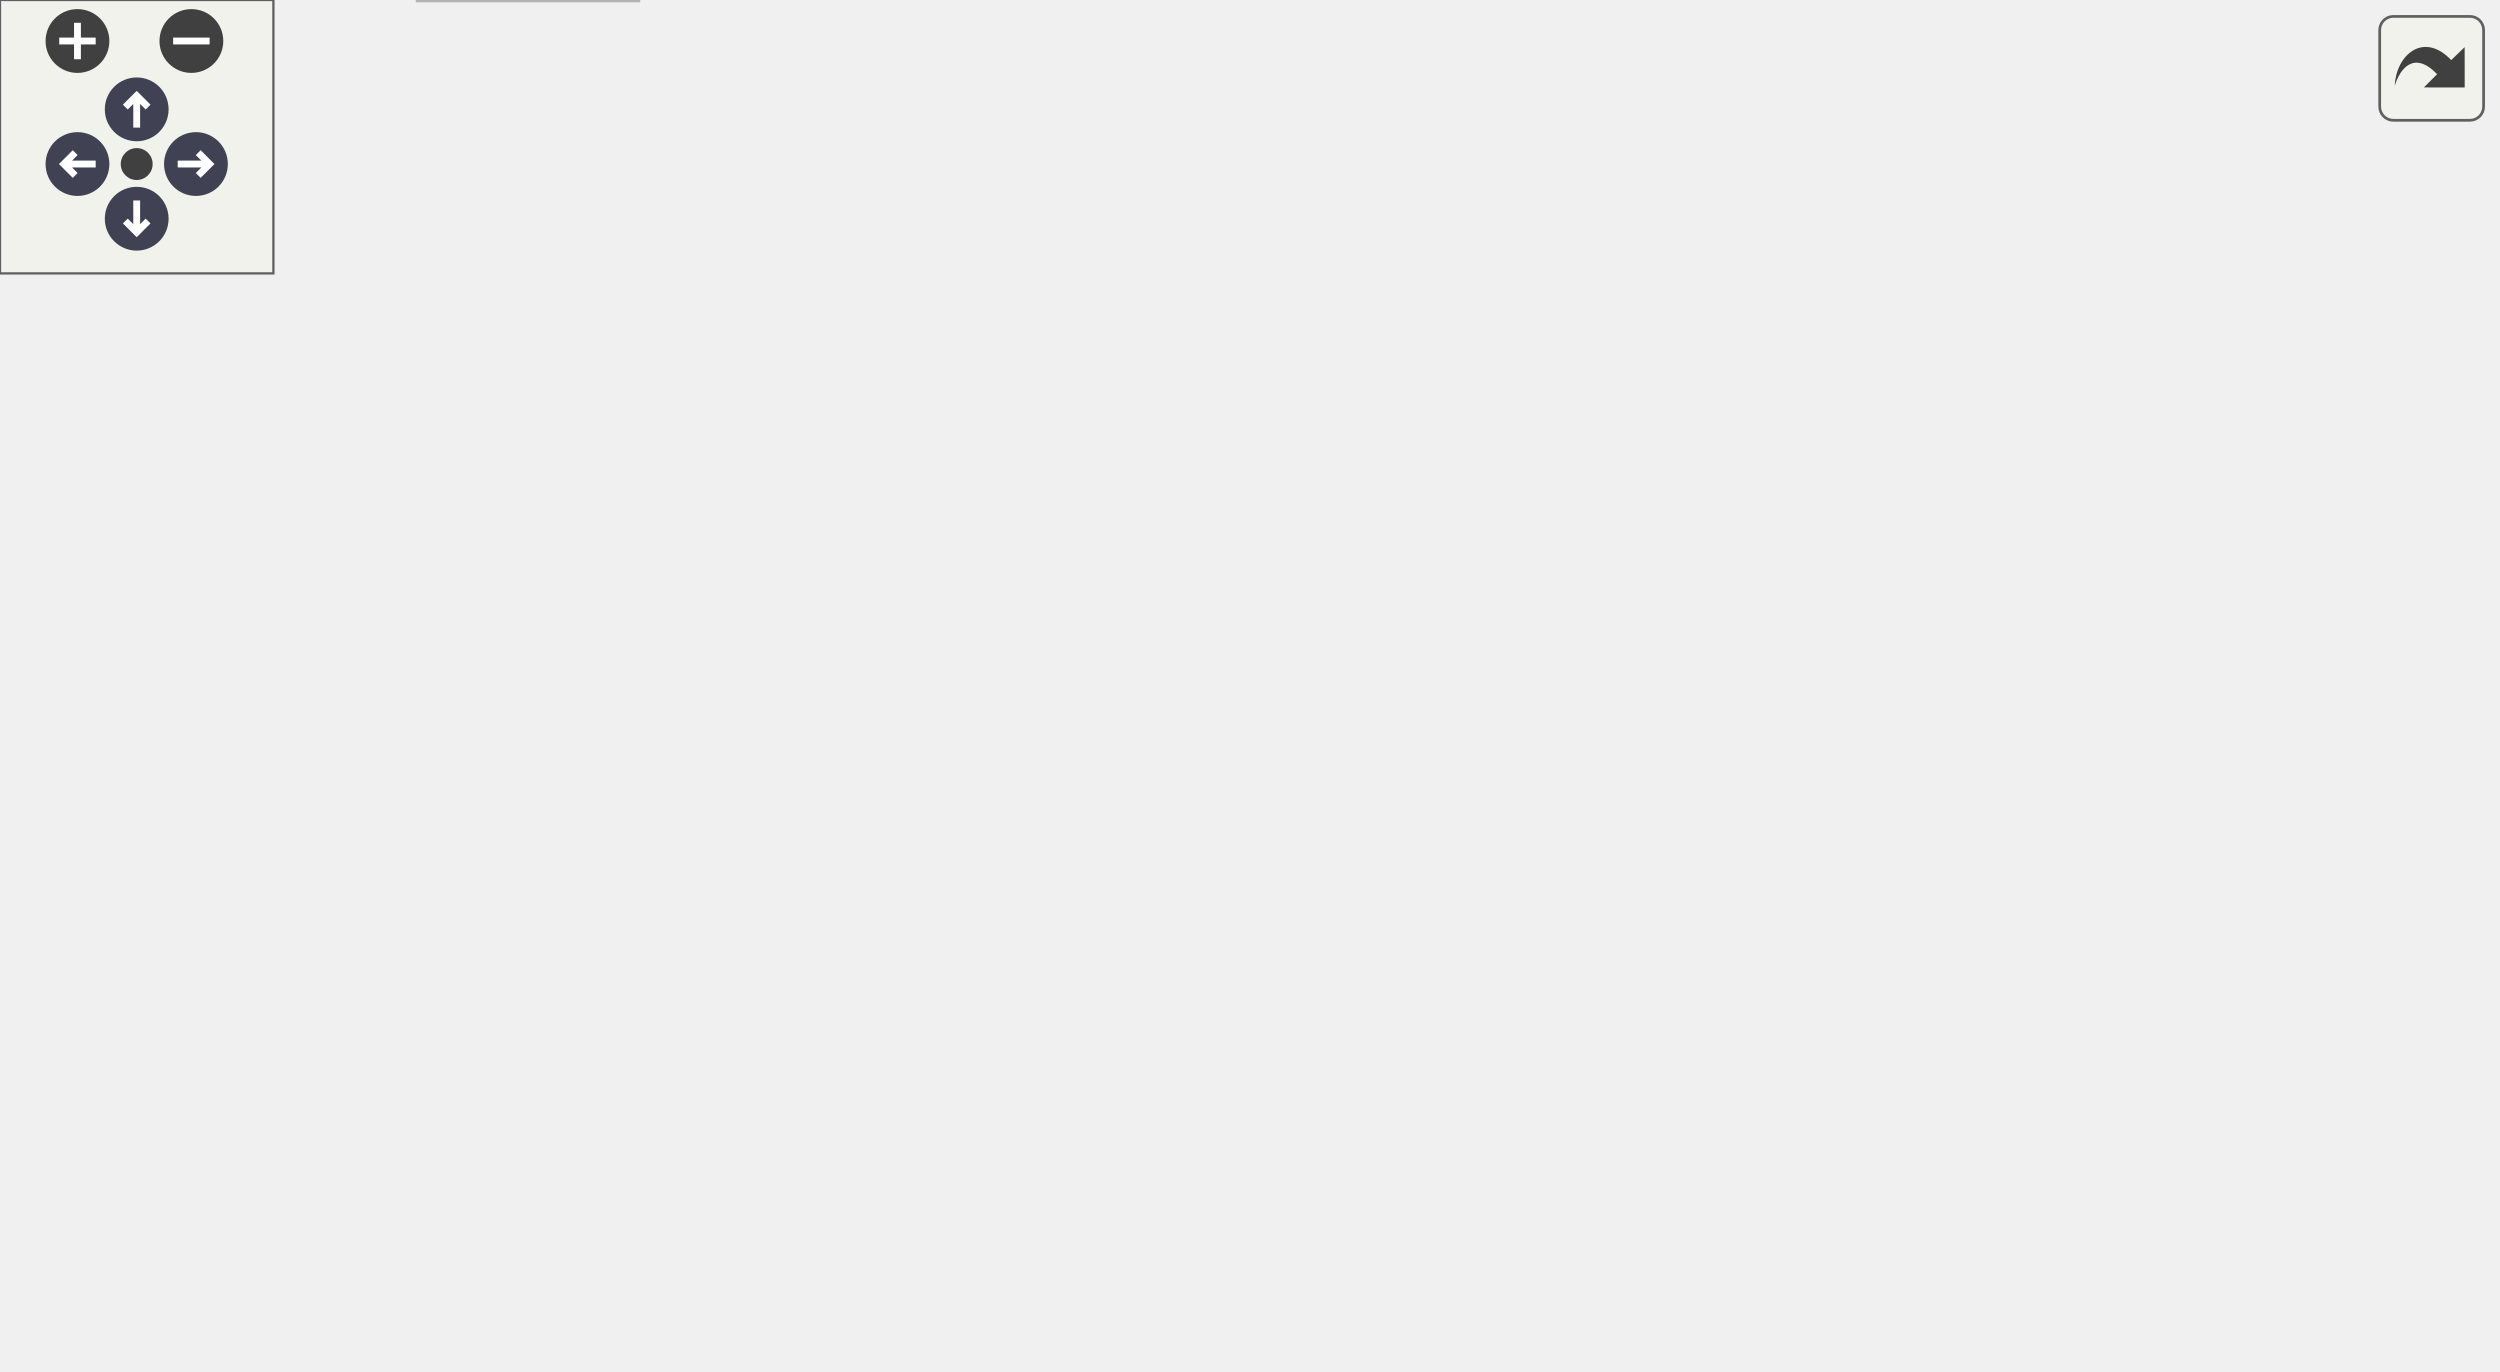
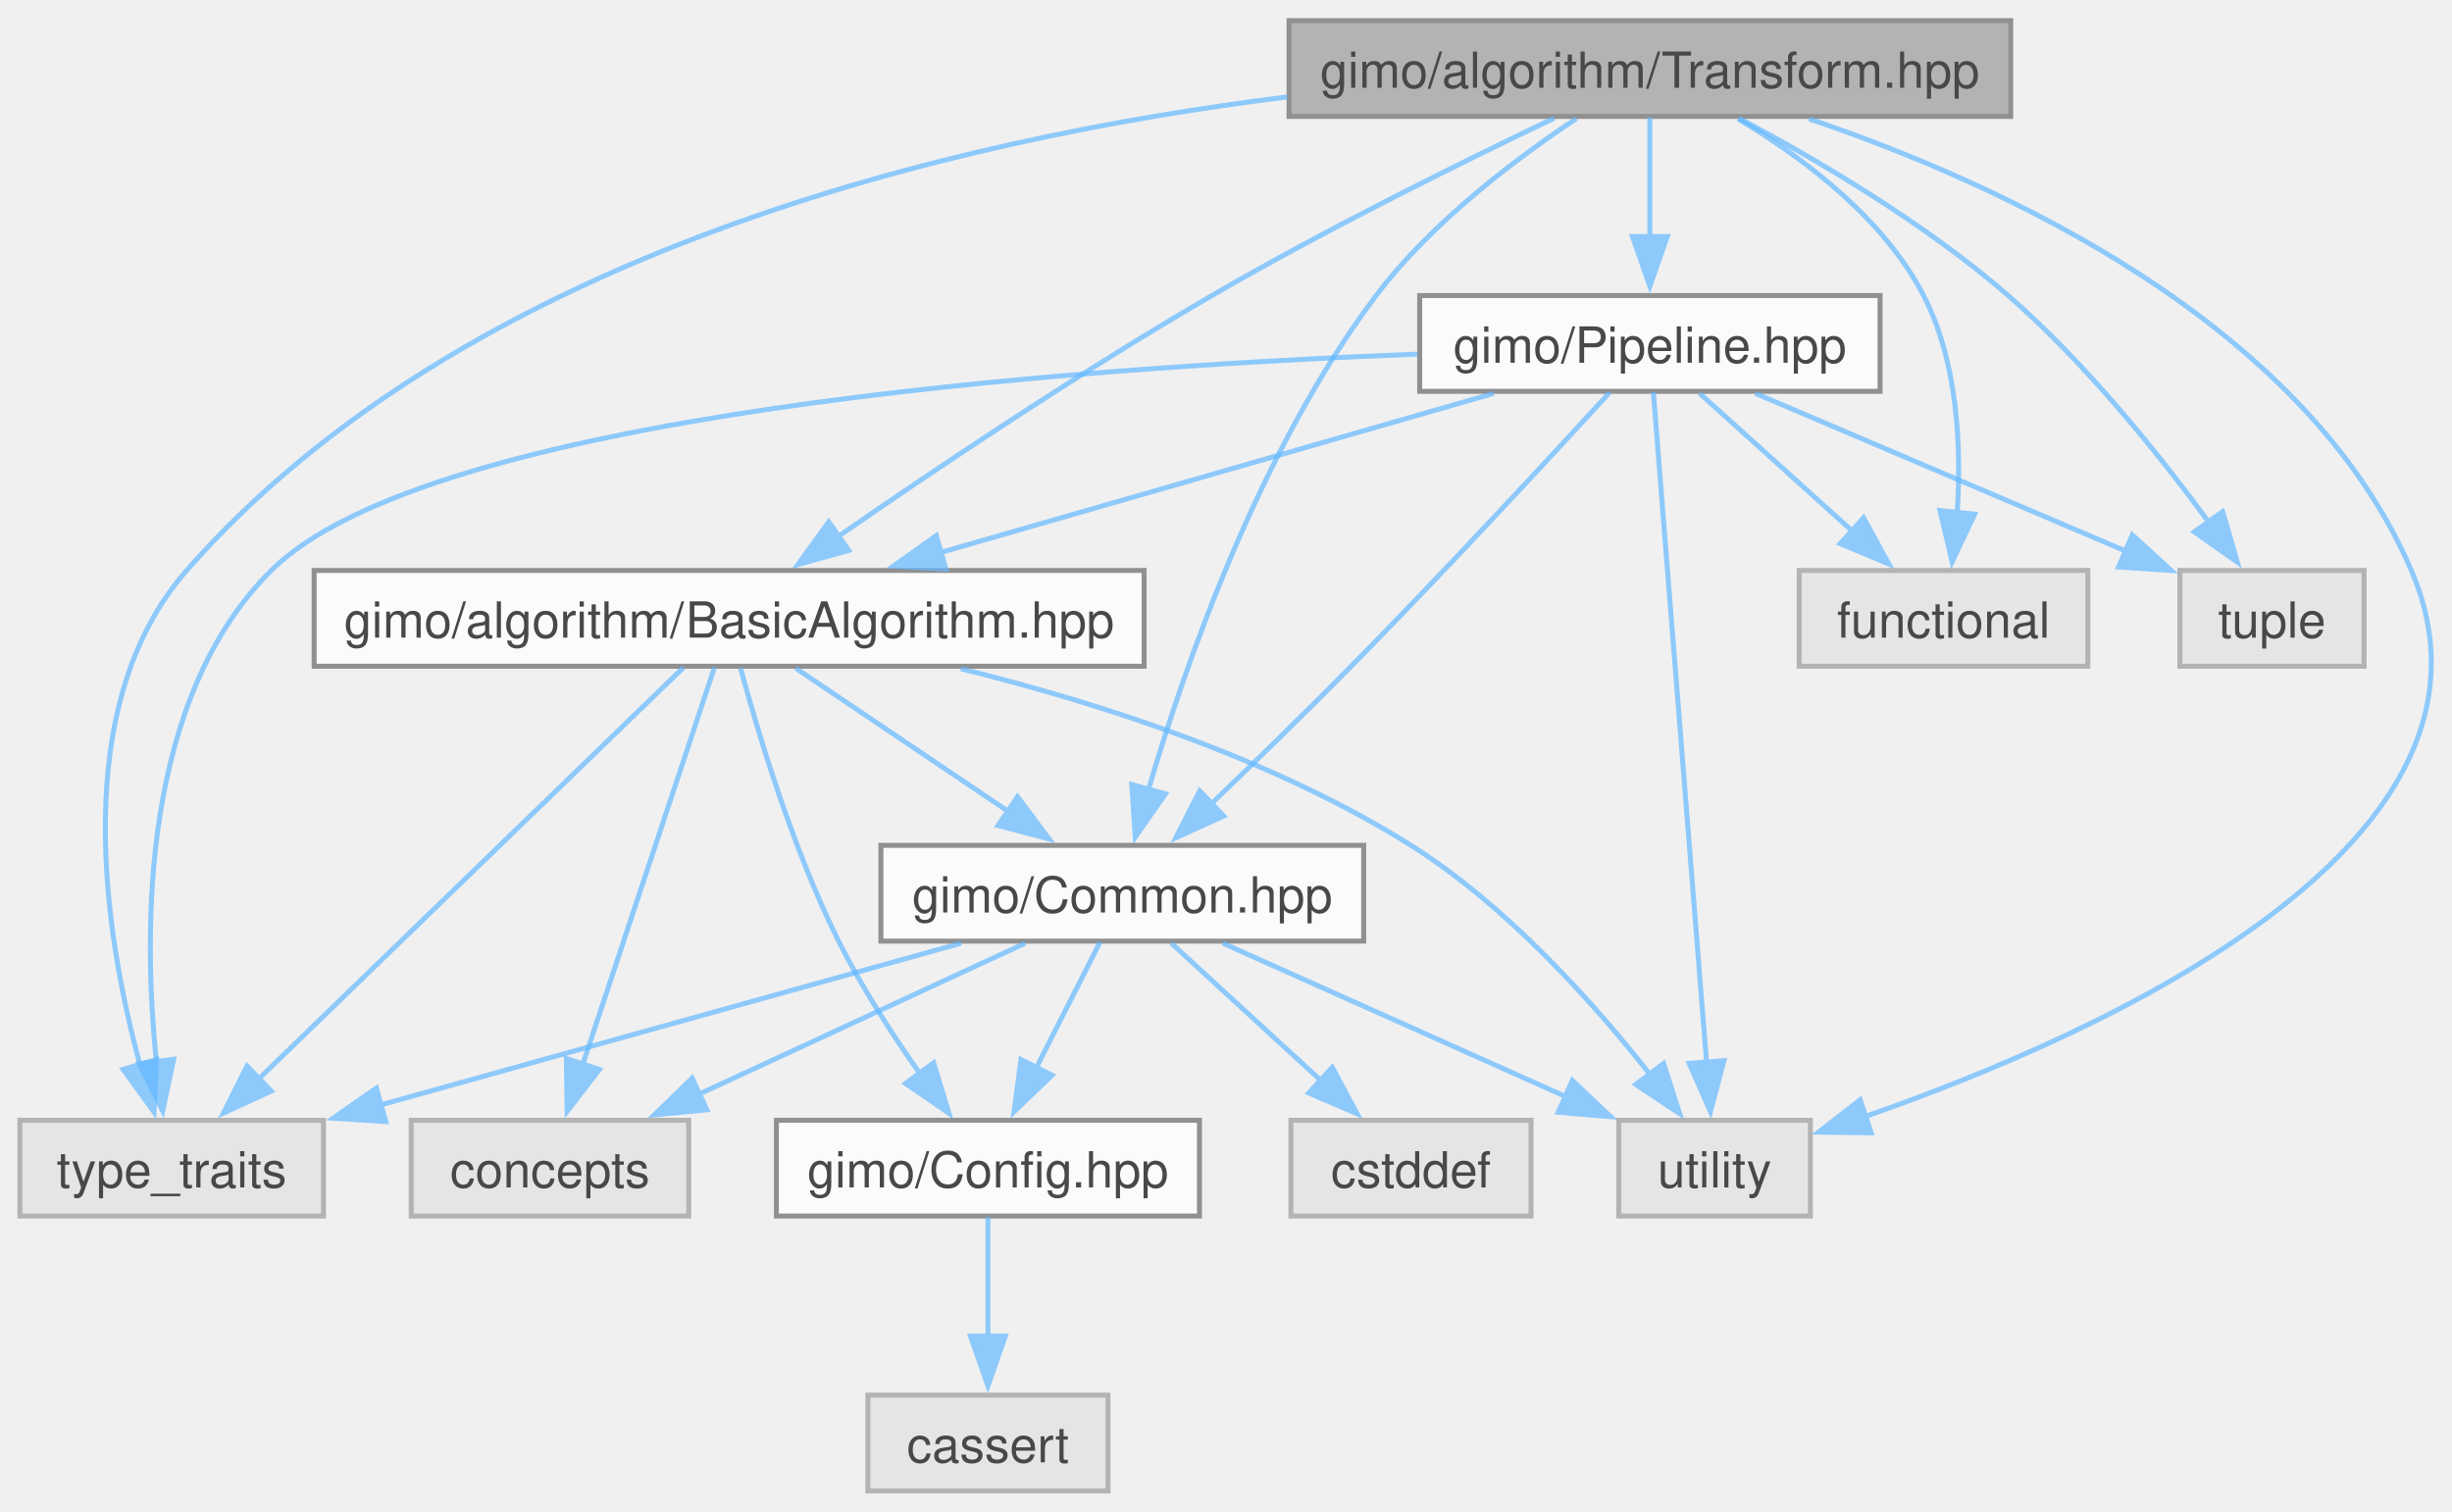
- <svg xmlns="http://www.w3.org/2000/svg" xmlns:xlink="http://www.w3.org/1999/xlink" id="main" version="1.1" xml:space="preserve">
-   <style type="text/css">
+ <svg xmlns="http://www.w3.org/2000/svg" xmlns:xlink="http://www.w3.org/1999/xlink" width="493pt" height="304pt" viewBox="0.00 0.00 492.67 303.50">
+   <svg id="main" version="1.1" xml:space="preserve">
+     <style type="text/css">
.node, .edge {opacity: 0.7;}
.node.selected, .edge.selected {opacity: 1;}
.edge:hover path { stroke: red; }
.edge:hover polygon { stroke: red; fill: red; }
</style>
-   <defs>
-     <circle id="rim" cx="0" cy="0" r="7" />
-     <circle id="rim2" cx="0" cy="0" r="3.5" />
-     <g id="zoomPlus">
-       <use xlink:href="#rim" fill="#404040">
-         <set attributeName="fill" to="#808080" begin="zoomplus.mouseover" end="zoomplus.mouseout" />
-       </use>
-       <path d="M-4,0h8M0,-4v8" fill="none" stroke="white" stroke-width="1.5" pointer-events="none" />
-     </g>
-     <g id="zoomMin">
-       <use xlink:href="#rim" fill="#404040">
-         <set attributeName="fill" to="#808080" begin="zoomminus.mouseover" end="zoomminus.mouseout" />
-       </use>
-       <path d="M-4,0h8" fill="none" stroke="white" stroke-width="1.5" pointer-events="none" />
-     </g>
-     <g id="arrowUp" transform="translate(30 24)">
-       <use xlink:href="#rim" />
-       <path pointer-events="none" fill="none" stroke="white" stroke-width="1.5" d="M0,-3.0v7 M-2.5,-0.5L0,-3.0L2.5,-0.5" />
-     </g>
-     <g id="arrowRight" transform="rotate(90) translate(36 -43)">
-       <use xlink:href="#rim" />
-       <path pointer-events="none" fill="none" stroke="white" stroke-width="1.5" d="M0,-3.0v7 M-2.5,-0.5L0,-3.0L2.5,-0.5" />
-     </g>
-     <g id="arrowDown" transform="rotate(180) translate(-30 -48)">
-       <use xlink:href="#rim" />
-       <path pointer-events="none" fill="none" stroke="white" stroke-width="1.5" d="M0,-3.0v7 M-2.5,-0.5L0,-3.0L2.5,-0.5" />
-     </g>
-     <g id="arrowLeft" transform="rotate(270) translate(-36 17)">
-       <use xlink:href="#rim" />
-       <path pointer-events="none" fill="none" stroke="white" stroke-width="1.5" d="M0,-3.0v7 M-2.5,-0.5L0,-3.0L2.5,-0.5" />
-     </g>
-     <g id="resetDef">
-       <use xlink:href="#rim2" fill="#404040">
-         <set attributeName="fill" to="#808080" begin="reset.mouseover" end="reset.mouseout" />
-       </use>
-     </g>
-   </defs>
-   <svg id="graph" class="graph">
-     <g id="viewport">
-       <g id="Node000001" class="node">
-         <g id="a_Node000001">
-           <a xlink:title=" ">
-             <polygon fill="#999999" stroke="#666666" points="443.38,-240.25 298.38,-240.25 298.38,-221 443.38,-221 443.38,-240.25" />
-             <text text-anchor="middle" x="370.88" y="-226.75" font-family="Helvetica,sans-Serif" font-size="10.00">gimo/algorithm/Transform.hpp</text>
-           </a>
+     <svg id="graph" class="graph">
+       <g id="graph0" class="graph" transform="scale(1 1) rotate(0) translate(4 299.5)">
+         <g id="Node000001" class="node">
+           <g id="a_Node000001">
+             <a xlink:title=" ">
+               <polygon fill="#999999" stroke="#666666" points="400,-295.5 255,-295.5 255,-276.25 400,-276.25 400,-295.5" />
+               <text text-anchor="middle" x="327.5" y="-282" font-family="Helvetica,sans-Serif" font-size="10.00">gimo/algorithm/Transform.hpp</text>
+             </a>
+           </g>
+         </g>
+         <g id="Node000002" class="node">
+           <g id="a_Node000002">
+             <a xlink:href="../../d3/d58/_common_8hpp.html" target="_top" xlink:title=" ">
+               <polygon fill="white" stroke="#666666" points="270,-129.75 173,-129.75 173,-110.5 270,-110.5 270,-129.75" />
+               <text text-anchor="middle" x="221.5" y="-116.25" font-family="Helvetica,sans-Serif" font-size="10.00">gimo/Common.hpp</text>
+             </a>
+           </g>
+         </g>
+         <g id="edge1_Node000001_Node000002" class="edge">
+           <g id="a_edge1_Node000001_Node000002">
+             <a xlink:title=" ">
+               <path fill="none" stroke="#63b8ff" d="M312.74,-275.83C300.59,-267.76 283.62,-254.97 272.5,-240.25 249.07,-209.23 234.03,-165.81 226.73,-140.86" />
+               <polygon fill="#63b8ff" stroke="#63b8ff" points="230.16,-140.1 224.1,-131.41 223.41,-141.98 230.16,-140.1" />
+             </a>
+           </g>
+         </g>
+         <g id="Node000007" class="node">
+           <g id="a_Node000007">
+             <a xlink:title=" ">
+               <polygon fill="#e0e0e0" stroke="#999999" points="61,-74.5 0,-74.5 0,-55.25 61,-55.25 61,-74.5" />
+               <text text-anchor="middle" x="30.5" y="-61" font-family="Helvetica,sans-Serif" font-size="10.00">type_traits</text>
+             </a>
+           </g>
+         </g>
+         <g id="edge23_Node000001_Node000007" class="edge">
+           <g id="a_edge23_Node000001_Node000007">
+             <a xlink:title=" ">
+               <path fill="none" stroke="#63b8ff" d="M254.64,-280.17C187.24,-271.78 89.3,-248.63 33.5,-185 9.48,-157.61 17.09,-111.53 24.18,-85.44" />
+               <polygon fill="#63b8ff" stroke="#63b8ff" points="27.44,-86.73 26.94,-76.15 20.73,-84.73 27.44,-86.73" />
+             </a>
+           </g>
+         </g>
+         <g id="Node000008" class="node">
+           <g id="a_Node000008">
+             <a xlink:title=" ">
+               <polygon fill="#e0e0e0" stroke="#999999" points="359.75,-74.5 321.25,-74.5 321.25,-55.25 359.75,-55.25 359.75,-74.5" />
+               <text text-anchor="middle" x="340.5" y="-61" font-family="Helvetica,sans-Serif" font-size="10.00">utility</text>
+             </a>
+           </g>
+         </g>
+         <g id="edge24_Node000001_Node000008" class="edge">
+           <g id="a_edge24_Node000001_Node000008">
+             <a xlink:title=" ">
+               <path fill="none" stroke="#63b8ff" d="M359.5,-275.76C397.69,-262.83 459.07,-235 480.5,-185 504.01,-130.14 418.46,-91.86 370.65,-75.22" />
+               <polygon fill="#63b8ff" stroke="#63b8ff" points="371.98,-71.97 361.38,-72.11 369.75,-78.61 371.98,-71.97" />
+             </a>
+           </g>
+         </g>
+         <g id="Node000009" class="node">
+           <g id="a_Node000009">
+             <a xlink:href="../../d1/da8/_pipeline_8hpp.html" target="_top" xlink:title=" ">
+               <polygon fill="white" stroke="#666666" points="373.75,-240.25 281.25,-240.25 281.25,-221 373.75,-221 373.75,-240.25" />
+               <text text-anchor="middle" x="327.5" y="-226.75" font-family="Helvetica,sans-Serif" font-size="10.00">gimo/Pipeline.hpp</text>
+             </a>
+           </g>
+         </g>
+         <g id="edge8_Node000001_Node000009" class="edge">
+           <g id="a_edge8_Node000001_Node000009">
+             <a xlink:title=" ">
+               <path fill="none" stroke="#63b8ff" d="M327.5,-276.08C327.5,-269.57 327.5,-260.42 327.5,-252.12" />
+               <polygon fill="#63b8ff" stroke="#63b8ff" points="331,-252.12 327.5,-242.12 324,-252.12 331,-252.12" />
+             </a>
+           </g>
+         </g>
+         <g id="Node000010" class="node">
+           <g id="a_Node000010">
+             <a xlink:href="../../de/dca/_basic_algorithm_8hpp.html" target="_top" xlink:title=" ">
+               <polygon fill="white" stroke="#666666" points="225.88,-185 59.12,-185 59.12,-165.75 225.88,-165.75 225.88,-185" />
+               <text text-anchor="middle" x="142.5" y="-171.5" font-family="Helvetica,sans-Serif" font-size="10.00">gimo/algorithm/BasicAlgorithm.hpp</text>
+             </a>
+           </g>
+         </g>
+         <g id="edge20_Node000001_Node000010" class="edge">
+           <g id="a_edge20_Node000001_Node000010">
+             <a xlink:title=" ">
+               <path fill="none" stroke="#63b8ff" d="M308.29,-275.91C290.23,-267.3 262.61,-253.66 239.5,-240.25 213.04,-224.89 183.87,-205.3 164.5,-191.89" />
+               <polygon fill="#63b8ff" stroke="#63b8ff" points="166.52,-189.03 156.32,-186.18 162.52,-194.78 166.52,-189.03" />
+             </a>
+           </g>
+         </g>
+         <g id="Node000011" class="node">
+           <g id="a_Node000011">
+             <a xlink:title=" ">
+               <polygon fill="#e0e0e0" stroke="#999999" points="415.5,-185 357.5,-185 357.5,-165.75 415.5,-165.75 415.5,-185" />
+               <text text-anchor="middle" x="386.5" y="-171.5" font-family="Helvetica,sans-Serif" font-size="10.00">functional</text>
+             </a>
+           </g>
+         </g>
+         <g id="edge21_Node000001_Node000011" class="edge">
+           <g id="a_edge21_Node000001_Node000011">
+             <a xlink:title=" ">
+               <path fill="none" stroke="#63b8ff" d="M345.21,-275.76C358,-268.14 374.39,-255.99 382.5,-240.25 389.44,-226.78 390.12,-209.53 389.24,-196.35" />
+               <polygon fill="#63b8ff" stroke="#63b8ff" points="392.76,-196.31 388.23,-186.73 385.8,-197.04 392.76,-196.31" />
+             </a>
+           </g>
+         </g>
+         <g id="Node000012" class="node">
+           <g id="a_Node000012">
+             <a xlink:title=" ">
+               <polygon fill="#e0e0e0" stroke="#999999" points="471,-185 434,-185 434,-165.75 471,-165.75 471,-185" />
+               <text text-anchor="middle" x="452.5" y="-171.5" font-family="Helvetica,sans-Serif" font-size="10.00">tuple</text>
+             </a>
+           </g>
+         </g>
+         <g id="edge22_Node000001_Node000012" class="edge">
+           <g id="a_edge22_Node000001_Node000012">
+             <a xlink:title=" ">
+               <path fill="none" stroke="#63b8ff" d="M345.45,-275.87C360.71,-267.74 382.75,-254.83 399.5,-240.25 415.09,-226.68 429.85,-208.26 439.81,-194.69" />
+               <polygon fill="#63b8ff" stroke="#63b8ff" points="442.59,-196.82 445.55,-186.65 436.89,-192.75 442.59,-196.82" />
+             </a>
+           </g>
+         </g>
+         <g id="Node000003" class="node">
+           <g id="a_Node000003">
+             <a xlink:href="../../d8/dd2/_config_8hpp.html" target="_top" xlink:title=" ">
+               <polygon fill="white" stroke="#666666" points="237,-74.5 152,-74.5 152,-55.25 237,-55.25 237,-74.5" />
+               <text text-anchor="middle" x="194.5" y="-61" font-family="Helvetica,sans-Serif" font-size="10.00">gimo/Config.hpp</text>
+             </a>
+           </g>
+         </g>
+         <g id="edge2_Node000002_Node000003" class="edge">
+           <g id="a_edge2_Node000002_Node000003">
+             <a xlink:title=" ">
+               <path fill="none" stroke="#63b8ff" d="M217.04,-110.33C213.55,-103.44 208.55,-93.59 204.15,-84.91" />
+               <polygon fill="#63b8ff" stroke="#63b8ff" points="207.38,-83.55 199.74,-76.21 201.14,-86.71 207.38,-83.55" />
+             </a>
+           </g>
+         </g>
+         <g id="Node000005" class="node">
+           <g id="a_Node000005">
+             <a xlink:title=" ">
+               <polygon fill="#e0e0e0" stroke="#999999" points="134.38,-74.5 78.62,-74.5 78.62,-55.25 134.38,-55.25 134.38,-74.5" />
+               <text text-anchor="middle" x="106.5" y="-61" font-family="Helvetica,sans-Serif" font-size="10.00">concepts</text>
+             </a>
+           </g>
+         </g>
+         <g id="edge4_Node000002_Node000005" class="edge">
+           <g id="a_edge4_Node000002_Node000005">
+             <a xlink:title=" ">
+               <path fill="none" stroke="#63b8ff" d="M201.99,-110.09C183.98,-101.75 156.98,-89.25 136.27,-79.66" />
+               <polygon fill="#63b8ff" stroke="#63b8ff" points="138.02,-76.61 127.48,-75.59 135.08,-82.97 138.02,-76.61" />
+             </a>
+           </g>
+         </g>
+         <g id="Node000006" class="node">
+           <g id="a_Node000006">
+             <a xlink:title=" ">
+               <polygon fill="#e0e0e0" stroke="#999999" points="303.62,-74.5 255.38,-74.5 255.38,-55.25 303.62,-55.25 303.62,-74.5" />
+               <text text-anchor="middle" x="279.5" y="-61" font-family="Helvetica,sans-Serif" font-size="10.00">cstddef</text>
+             </a>
+           </g>
+         </g>
+         <g id="edge5_Node000002_Node000006" class="edge">
+           <g id="a_edge5_Node000002_Node000006">
+             <a xlink:title=" ">
+               <path fill="none" stroke="#63b8ff" d="M231.34,-110.09C239.55,-102.55 251.48,-91.6 261.41,-82.48" />
+               <polygon fill="#63b8ff" stroke="#63b8ff" points="263.69,-85.14 268.69,-75.8 258.96,-79.98 263.69,-85.14" />
+             </a>
+           </g>
+         </g>
+         <g id="edge6_Node000002_Node000007" class="edge">
+           <g id="a_edge6_Node000002_Node000007">
+             <a xlink:title=" ">
+               <path fill="none" stroke="#63b8ff" d="M189.1,-110.09C156.93,-101.12 107.46,-87.33 72.33,-77.54" />
+               <polygon fill="#63b8ff" stroke="#63b8ff" points="73.51,-74.23 62.93,-74.92 71.63,-80.97 73.51,-74.23" />
+             </a>
+           </g>
+         </g>
+         <g id="edge7_Node000002_Node000008" class="edge">
+           <g id="a_edge7_Node000002_Node000008">
+             <a xlink:title=" ">
+               <path fill="none" stroke="#63b8ff" d="M241.69,-110.09C260.63,-101.61 289.21,-88.83 310.76,-79.18" />
+               <polygon fill="#63b8ff" stroke="#63b8ff" points="311.93,-82.5 319.62,-75.22 309.07,-76.11 311.93,-82.5" />
+             </a>
+           </g>
+         </g>
+         <g id="Node000004" class="node">
+           <g id="a_Node000004">
+             <a xlink:title=" ">
+               <polygon fill="#e0e0e0" stroke="#999999" points="218.62,-19.25 170.38,-19.25 170.38,0 218.62,0 218.62,-19.25" />
+               <text text-anchor="middle" x="194.5" y="-5.75" font-family="Helvetica,sans-Serif" font-size="10.00">cassert</text>
+             </a>
+           </g>
+         </g>
+         <g id="edge3_Node000003_Node000004" class="edge">
+           <g id="a_edge3_Node000003_Node000004">
+             <a xlink:title=" ">
+               <path fill="none" stroke="#63b8ff" d="M194.5,-55.08C194.5,-48.57 194.5,-39.42 194.5,-31.12" />
+               <polygon fill="#63b8ff" stroke="#63b8ff" points="198,-31.12 194.5,-21.12 191,-31.12 198,-31.12" />
+             </a>
+           </g>
+         </g>
+         <g id="edge9_Node000009_Node000002" class="edge">
+           <g id="a_edge9_Node000009_Node000002">
+             <a xlink:title=" ">
+               <path fill="none" stroke="#63b8ff" d="M319.47,-220.83C308.08,-208.39 286.49,-185.05 267.5,-165.75 258.35,-156.45 247.93,-146.31 239.32,-138.04" />
+               <polygon fill="#63b8ff" stroke="#63b8ff" points="241.88,-135.65 232.24,-131.27 237.05,-140.71 241.88,-135.65" />
+             </a>
+           </g>
+         </g>
+         <g id="edge18_Node000009_Node000007" class="edge">
+           <g id="a_edge18_Node000009_Node000007">
+             <a xlink:title=" ">
+               <path fill="none" stroke="#63b8ff" d="M280.78,-228.48C210.43,-225.74 82.16,-216.45 50.5,-185 24.42,-159.09 24.68,-112.8 27.43,-86.2" />
+               <polygon fill="#63b8ff" stroke="#63b8ff" points="30.89,-86.76 28.69,-76.39 23.95,-85.87 30.89,-86.76" />
+             </a>
+           </g>
+         </g>
+         <g id="edge19_Node000009_Node000008" class="edge">
+           <g id="a_edge19_Node000009_Node000008">
+             <a xlink:title=" ">
+               <path fill="none" stroke="#63b8ff" d="M328.2,-220.82C330.21,-195.5 336.04,-122 338.9,-86.09" />
+               <polygon fill="#63b8ff" stroke="#63b8ff" points="342.38,-86.48 339.68,-76.23 335.4,-85.92 342.38,-86.48" />
+             </a>
+           </g>
+         </g>
+         <g id="edge10_Node000009_Node000010" class="edge">
+           <g id="a_edge10_Node000009_Node000010">
+             <a xlink:title=" ">
+               <path fill="none" stroke="#63b8ff" d="M296.12,-220.59C265.55,-211.79 218.88,-198.36 184.99,-188.61" />
+               <polygon fill="#63b8ff" stroke="#63b8ff" points="186.07,-185.27 175.49,-185.87 184.13,-192 186.07,-185.27" />
+             </a>
+           </g>
+         </g>
+         <g id="edge16_Node000009_Node000011" class="edge">
+           <g id="a_edge16_Node000009_Node000011">
+             <a xlink:title=" ">
+               <path fill="none" stroke="#63b8ff" d="M337.51,-220.59C345.87,-213.05 358,-202.1 368.1,-192.98" />
+               <polygon fill="#63b8ff" stroke="#63b8ff" points="370.44,-195.59 375.52,-186.29 365.75,-190.39 370.44,-195.59" />
+             </a>
+           </g>
+         </g>
+         <g id="edge17_Node000009_Node000012" class="edge">
+           <g id="a_edge17_Node000009_Node000012">
+             <a xlink:title=" ">
+               <path fill="none" stroke="#63b8ff" d="M348.7,-220.59C369.18,-211.87 400.35,-198.59 423.19,-188.86" />
+               <polygon fill="#63b8ff" stroke="#63b8ff" points="424.43,-192.14 432.26,-185 421.68,-185.7 424.43,-192.14" />
+             </a>
+           </g>
+         </g>
+         <g id="edge11_Node000010_Node000002" class="edge">
+           <g id="a_edge11_Node000010_Node000002">
+             <a xlink:title=" ">
+               <path fill="none" stroke="#63b8ff" d="M155.9,-165.34C167.59,-157.46 184.8,-145.86 198.66,-136.52" />
+               <polygon fill="#63b8ff" stroke="#63b8ff" points="200.44,-139.54 206.78,-131.05 196.53,-133.74 200.44,-139.54" />
+             </a>
+           </g>
+         </g>
+         <g id="edge12_Node000010_Node000003" class="edge">
+           <g id="a_edge12_Node000010_Node000003">
+             <a xlink:title=" ">
+               <path fill="none" stroke="#63b8ff" d="M144.79,-165.4C148.2,-152.77 155.2,-129.19 164.5,-110.5 169.07,-101.32 175.24,-91.8 180.8,-83.92" />
+               <polygon fill="#63b8ff" stroke="#63b8ff" points="183.59,-86.04 186.67,-75.9 177.94,-81.9 183.59,-86.04" />
+             </a>
+           </g>
+         </g>
+         <g id="edge13_Node000010_Node000005" class="edge">
+           <g id="a_edge13_Node000010_Node000005">
+             <a xlink:title=" ">
+               <path fill="none" stroke="#63b8ff" d="M139.55,-165.5C133.81,-148.17 120.97,-109.48 113.09,-85.74" />
+               <polygon fill="#63b8ff" stroke="#63b8ff" points="116.43,-84.7 109.96,-76.31 109.79,-86.91 116.43,-84.7" />
+             </a>
+           </g>
+         </g>
+         <g id="edge14_Node000010_Node000007" class="edge">
+           <g id="a_edge14_Node000010_Node000007">
+             <a xlink:title=" ">
+               <path fill="none" stroke="#63b8ff" d="M133.33,-165.5C114.71,-147.46 72.17,-106.25 48.05,-82.88" />
+               <polygon fill="#63b8ff" stroke="#63b8ff" points="50.5,-80.37 40.88,-75.93 45.63,-85.4 50.5,-80.37" />
+             </a>
+           </g>
+         </g>
+         <g id="edge15_Node000010_Node000008" class="edge">
+           <g id="a_edge15_Node000010_Node000008">
+             <a xlink:title=" ">
+               <path fill="none" stroke="#63b8ff" d="M189.07,-165.25C216.81,-158.39 251.87,-147.14 279.5,-129.75 298.9,-117.54 316.45,-97.81 327.69,-83.5" />
+               <polygon fill="#63b8ff" stroke="#63b8ff" points="330.25,-85.92 333.49,-75.83 324.67,-81.69 330.25,-85.92" />
+             </a>
+           </g>
        </g>
      </g>
-       <g id="Node000002" class="node">
-         <g id="a_Node000002">
-           <a xlink:href="../../d3/d58/_common_8hpp.html" target="_top" xlink:title=" ">
-             <polygon fill="white" stroke="#666666" points="207.38,-129.75 110.38,-129.75 110.38,-110.5 207.38,-110.5 207.38,-129.75" />
-             <text text-anchor="middle" x="158.88" y="-116.25" font-family="Helvetica,sans-Serif" font-size="10.00">gimo/Common.hpp</text>
-           </a>
-         </g>
-       </g>
-       <g id="edge1_Node000001_Node000002" class="edge">
-         <g id="a_edge1_Node000001_Node000002">
-           <a xlink:title=" ">
-             <path fill="none" stroke="#63b8ff" d="M298.07,-229.28C218.86,-227.17 99.63,-218.35 70.88,-185 52.4,-163.58 85.7,-145.35 116.49,-133.92" />
-             <polygon fill="#63b8ff" stroke="#63b8ff" points="117.49,-137.28 125.76,-130.66 115.17,-130.67 117.49,-137.28" />
-           </a>
-         </g>
-       </g>
-       <g id="Node000007" class="node">
-         <g id="a_Node000007">
-           <a xlink:title=" ">
-             <polygon fill="#e0e0e0" stroke="#999999" points="304.38,-74.5 243.38,-74.5 243.38,-55.25 304.38,-55.25 304.38,-74.5" />
-             <text text-anchor="middle" x="273.88" y="-61" font-family="Helvetica,sans-Serif" font-size="10.00">type_traits</text>
-           </a>
-         </g>
-       </g>
-       <g id="edge22_Node000001_Node000007" class="edge">
-         <g id="a_edge22_Node000001_Node000007">
-           <a xlink:title=" ">
-             <path fill="none" stroke="#63b8ff" d="M355.86,-220.76C343.56,-212.8 326.5,-200.07 315.88,-185 294.14,-154.17 282.65,-110.99 277.45,-85.97" />
-             <polygon fill="#63b8ff" stroke="#63b8ff" points="280.9,-85.35 275.57,-76.19 274.02,-86.67 280.9,-85.35" />
-           </a>
-         </g>
-       </g>
-       <g id="Node000008" class="node">
-         <g id="a_Node000008">
-           <a xlink:title=" ">
-             <polygon fill="#e0e0e0" stroke="#999999" points="384.12,-74.5 345.62,-74.5 345.62,-55.25 384.12,-55.25 384.12,-74.5" />
-             <text text-anchor="middle" x="364.88" y="-61" font-family="Helvetica,sans-Serif" font-size="10.00">utility</text>
-           </a>
-         </g>
-       </g>
-       <g id="edge23_Node000001_Node000008" class="edge">
-         <g id="a_edge23_Node000001_Node000008">
-           <a xlink:title=" ">
-             <path fill="none" stroke="#63b8ff" d="M407.4,-220.52C468.4,-203.59 580.41,-164.03 538.88,-110.5 521.46,-88.05 440.68,-74.95 395.56,-69.26" />
-             <polygon fill="#63b8ff" stroke="#63b8ff" points="396.24,-65.82 385.9,-68.1 395.41,-72.77 396.24,-65.82" />
-           </a>
-         </g>
-       </g>
-       <g id="Node000009" class="node">
-         <g id="a_Node000009">
-           <a xlink:href="../../d1/da8/_pipeline_8hpp.html" target="_top" xlink:title=" ">
-             <polygon fill="white" stroke="#666666" points="417.12,-185 324.62,-185 324.62,-165.75 417.12,-165.75 417.12,-185" />
-             <text text-anchor="middle" x="370.88" y="-171.5" font-family="Helvetica,sans-Serif" font-size="10.00">gimo/Pipeline.hpp</text>
-           </a>
-         </g>
-       </g>
-       <g id="edge8_Node000001_Node000009" class="edge">
-         <g id="a_edge8_Node000001_Node000009">
-           <a xlink:title=" ">
-             <path fill="none" stroke="#63b8ff" d="M370.88,-220.83C370.88,-214.32 370.88,-205.17 370.88,-196.87" />
-             <polygon fill="#63b8ff" stroke="#63b8ff" points="374.38,-196.87 370.88,-186.87 367.38,-196.87 374.38,-196.87" />
-           </a>
-         </g>
-       </g>
-       <g id="Node000010" class="node">
-         <g id="a_Node000010">
-           <a xlink:title=" ">
-             <polygon fill="#e0e0e0" stroke="#999999" points="473.88,-129.75 415.88,-129.75 415.88,-110.5 473.88,-110.5 473.88,-129.75" />
-             <text text-anchor="middle" x="444.88" y="-116.25" font-family="Helvetica,sans-Serif" font-size="10.00">functional</text>
-           </a>
-         </g>
-       </g>
-       <g id="edge20_Node000001_Node000010" class="edge">
-         <g id="a_edge20_Node000001_Node000010">
-           <a xlink:title=" ">
-             <path fill="none" stroke="#63b8ff" d="M386.58,-220.58C398.96,-212.68 415.76,-200.13 425.88,-185 434.64,-171.88 439.46,-154.61 442.05,-141.33" />
-             <polygon fill="#63b8ff" stroke="#63b8ff" points="445.48,-142.02 443.66,-131.59 438.58,-140.88 445.48,-142.02" />
-           </a>
-         </g>
-       </g>
-       <g id="Node000011" class="node">
-         <g id="a_Node000011">
-           <a xlink:title=" ">
-             <polygon fill="#e0e0e0" stroke="#999999" points="529.38,-129.75 492.38,-129.75 492.38,-110.5 529.38,-110.5 529.38,-129.75" />
-             <text text-anchor="middle" x="510.88" y="-116.25" font-family="Helvetica,sans-Serif" font-size="10.00">tuple</text>
-           </a>
-         </g>
-       </g>
-       <g id="edge21_Node000001_Node000011" class="edge">
-         <g id="a_edge21_Node000001_Node000011">
-           <a xlink:title=" ">
-             <path fill="none" stroke="#63b8ff" d="M387.77,-220.65C403,-212.25 425.74,-198.94 443.88,-185 462.69,-170.54 482.09,-151.51 495.14,-138" />
-             <polygon fill="#63b8ff" stroke="#63b8ff" points="497.34,-140.77 501.69,-131.11 492.26,-135.95 497.34,-140.77" />
-           </a>
-         </g>
-       </g>
-       <g id="Node000012" class="node">
-         <g id="a_Node000012">
-           <a xlink:href="../../de/dca/_basic_algorithm_8hpp.html" target="_top" xlink:title=" ">
-             <polygon fill="white" stroke="#666666" points="246.25,-185 79.5,-185 79.5,-165.75 246.25,-165.75 246.25,-185" />
-             <text text-anchor="middle" x="162.88" y="-171.5" font-family="Helvetica,sans-Serif" font-size="10.00">gimo/algorithm/BasicAlgorithm.hpp</text>
-           </a>
-         </g>
-       </g>
-       <g id="edge14_Node000001_Node000012" class="edge">
-         <g id="a_edge14_Node000001_Node000012">
-           <a xlink:title=" ">
-             <path fill="none" stroke="#63b8ff" d="M335.59,-220.59C300.78,-211.68 247.37,-198.01 209.17,-188.23" />
-             <polygon fill="#63b8ff" stroke="#63b8ff" points="210.35,-184.92 199.8,-185.83 208.62,-191.7 210.35,-184.92" />
-           </a>
-         </g>
-       </g>
-       <g id="Node000003" class="node">
-         <g id="a_Node000003">
-           <a xlink:href="../../d8/dd2/_config_8hpp.html" target="_top" xlink:title=" ">
-             <polygon fill="white" stroke="#666666" points="158.38,-74.5 73.38,-74.5 73.38,-55.25 158.38,-55.25 158.38,-74.5" />
-             <text text-anchor="middle" x="115.88" y="-61" font-family="Helvetica,sans-Serif" font-size="10.00">gimo/Config.hpp</text>
-           </a>
-         </g>
-       </g>
-       <g id="edge2_Node000002_Node000003" class="edge">
-         <g id="a_edge2_Node000002_Node000003">
-           <a xlink:title=" ">
-             <path fill="none" stroke="#63b8ff" d="M151.77,-110.33C145.96,-103.13 137.54,-92.71 130.32,-83.76" />
-             <polygon fill="#63b8ff" stroke="#63b8ff" points="133.09,-81.62 124.08,-76.04 127.64,-86.02 133.09,-81.62" />
-           </a>
-         </g>
-       </g>
-       <g id="Node000005" class="node">
-         <g id="a_Node000005">
-           <a xlink:title=" ">
-             <polygon fill="#e0e0e0" stroke="#999999" points="55.75,-74.5 0,-74.5 0,-55.25 55.75,-55.25 55.75,-74.5" />
-             <text text-anchor="middle" x="27.88" y="-61" font-family="Helvetica,sans-Serif" font-size="10.00">concepts</text>
-           </a>
-         </g>
-       </g>
-       <g id="edge4_Node000002_Node000005" class="edge">
-         <g id="a_edge4_Node000002_Node000005">
-           <a xlink:title=" ">
-             <path fill="none" stroke="#63b8ff" d="M136.65,-110.09C115.86,-101.64 84.53,-88.9 60.82,-79.27" />
-             <polygon fill="#63b8ff" stroke="#63b8ff" points="62.19,-76.05 51.61,-75.52 59.55,-82.53 62.19,-76.05" />
-           </a>
-         </g>
-       </g>
-       <g id="Node000006" class="node">
-         <g id="a_Node000006">
-           <a xlink:title=" ">
-             <polygon fill="#e0e0e0" stroke="#999999" points="225,-74.5 176.75,-74.5 176.75,-55.25 225,-55.25 225,-74.5" />
-             <text text-anchor="middle" x="200.88" y="-61" font-family="Helvetica,sans-Serif" font-size="10.00">cstddef</text>
-           </a>
-         </g>
-       </g>
-       <g id="edge5_Node000002_Node000006" class="edge">
-         <g id="a_edge5_Node000002_Node000006">
-           <a xlink:title=" ">
-             <path fill="none" stroke="#63b8ff" d="M165.81,-110.33C171.49,-103.13 179.71,-92.71 186.77,-83.76" />
-             <polygon fill="#63b8ff" stroke="#63b8ff" points="189.41,-86.07 192.85,-76.05 183.91,-81.73 189.41,-86.07" />
-           </a>
-         </g>
-       </g>
-       <g id="edge6_Node000002_Node000007" class="edge">
-         <g id="a_edge6_Node000002_Node000007">
-           <a xlink:title=" ">
-             <path fill="none" stroke="#63b8ff" d="M178.38,-110.09C196.39,-101.75 223.4,-89.25 244.1,-79.66" />
-             <polygon fill="#63b8ff" stroke="#63b8ff" points="245.29,-82.97 252.9,-75.59 242.35,-76.61 245.29,-82.97" />
-           </a>
-         </g>
-       </g>
-       <g id="edge7_Node000002_Node000008" class="edge">
-         <g id="a_edge7_Node000002_Node000008">
-           <a xlink:title=" ">
-             <path fill="none" stroke="#63b8ff" d="M193.82,-110.09C233.35,-99.87 297.09,-83.4 334.59,-73.7" />
-             <polygon fill="#63b8ff" stroke="#63b8ff" points="335.06,-77.2 343.86,-71.31 333.3,-70.42 335.06,-77.2" />
-           </a>
-         </g>
-       </g>
-       <g id="Node000004" class="node">
-         <g id="a_Node000004">
-           <a xlink:title=" ">
-             <polygon fill="#e0e0e0" stroke="#999999" points="140,-19.25 91.75,-19.25 91.75,0 140,0 140,-19.25" />
-             <text text-anchor="middle" x="115.88" y="-5.75" font-family="Helvetica,sans-Serif" font-size="10.00">cassert</text>
-           </a>
-         </g>
-       </g>
-       <g id="edge3_Node000003_Node000004" class="edge">
-         <g id="a_edge3_Node000003_Node000004">
-           <a xlink:title=" ">
-             <path fill="none" stroke="#63b8ff" d="M115.88,-55.08C115.88,-48.57 115.88,-39.42 115.88,-31.12" />
-             <polygon fill="#63b8ff" stroke="#63b8ff" points="119.38,-31.12 115.88,-21.12 112.38,-31.12 119.38,-31.12" />
-           </a>
-         </g>
-       </g>
-       <g id="edge9_Node000009_Node000002" class="edge">
-         <g id="a_edge9_Node000009_Node000002">
-           <a xlink:title=" ">
-             <path fill="none" stroke="#63b8ff" d="M334.91,-165.34C299.43,-156.43 245,-142.76 206.06,-132.98" />
-             <polygon fill="#63b8ff" stroke="#63b8ff" points="207.03,-129.61 196.48,-130.57 205.33,-136.4 207.03,-129.61" />
-           </a>
-         </g>
-       </g>
-       <g id="edge12_Node000009_Node000007" class="edge">
-         <g id="a_edge12_Node000009_Node000007">
-           <a xlink:title=" ">
-             <path fill="none" stroke="#63b8ff" d="M362.94,-165.5C346.88,-147.53 310.29,-106.61 289.35,-83.19" />
-             <polygon fill="#63b8ff" stroke="#63b8ff" points="292.21,-81.13 282.93,-76.01 286.99,-85.79 292.21,-81.13" />
-           </a>
-         </g>
-       </g>
-       <g id="edge13_Node000009_Node000008" class="edge">
-         <g id="a_edge13_Node000009_Node000008">
-           <a xlink:title=" ">
-             <path fill="none" stroke="#63b8ff" d="M370.38,-165.5C369.43,-148.25 367.31,-109.83 365.99,-86.06" />
-             <polygon fill="#63b8ff" stroke="#63b8ff" points="369.5,-86.18 365.46,-76.39 362.51,-86.57 369.5,-86.18" />
-           </a>
-         </g>
-       </g>
-       <g id="edge10_Node000009_Node000010" class="edge">
-         <g id="a_edge10_Node000009_Node000010">
-           <a xlink:title=" ">
-             <path fill="none" stroke="#63b8ff" d="M383.43,-165.34C394.34,-157.49 410.38,-145.95 423.34,-136.62" />
-             <polygon fill="#63b8ff" stroke="#63b8ff" points="425.21,-139.59 431.28,-130.91 421.12,-133.91 425.21,-139.59" />
-           </a>
-         </g>
-       </g>
-       <g id="edge11_Node000009_Node000011" class="edge">
-         <g id="a_edge11_Node000009_Node000011">
-           <a xlink:title=" ">
-             <path fill="none" stroke="#63b8ff" d="M394.62,-165.34C418.54,-156.24 455.51,-142.18 481.31,-132.37" />
-             <polygon fill="#63b8ff" stroke="#63b8ff" points="482.44,-135.68 490.54,-128.86 479.95,-129.14 482.44,-135.68" />
-           </a>
-         </g>
-       </g>
-       <g id="edge15_Node000012_Node000002" class="edge">
-         <g id="a_edge15_Node000012_Node000002">
-           <a xlink:title=" ">
-             <path fill="none" stroke="#63b8ff" d="M162.21,-165.58C161.72,-158.99 161.02,-149.71 160.39,-141.32" />
-             <polygon fill="#63b8ff" stroke="#63b8ff" points="163.9,-141.33 159.66,-131.62 156.92,-141.85 163.9,-141.33" />
-           </a>
-         </g>
-       </g>
-       <g id="edge16_Node000012_Node000003" class="edge">
-         <g id="a_edge16_Node000012_Node000003">
-           <a xlink:title=" ">
-             <path fill="none" stroke="#63b8ff" d="M141.77,-165.28C127.65,-157.94 110.19,-146.13 101.88,-129.75 94.72,-115.66 99.49,-98 105.33,-84.83" />
-             <polygon fill="#63b8ff" stroke="#63b8ff" points="108.42,-86.46 109.78,-75.96 102.17,-83.32 108.42,-86.46" />
-           </a>
-         </g>
-       </g>
-       <g id="edge17_Node000012_Node000005" class="edge">
-         <g id="a_edge17_Node000012_Node000005">
-           <a xlink:title=" ">
-             <path fill="none" stroke="#63b8ff" d="M146.93,-165.28C132.55,-156.79 111.07,-143.42 93.88,-129.75 75.62,-115.24 56.68,-96.46 43.8,-83.03" />
-             <polygon fill="#63b8ff" stroke="#63b8ff" points="46.38,-80.67 36.97,-75.8 41.29,-85.47 46.38,-80.67" />
-           </a>
-         </g>
-       </g>
-       <g id="edge18_Node000012_Node000007" class="edge">
-         <g id="a_edge18_Node000012_Node000007">
-           <a xlink:title=" ">
-             <path fill="none" stroke="#63b8ff" d="M174.9,-165.29C186.14,-156.6 203.21,-142.91 216.88,-129.75 232.21,-114.99 248.23,-96.75 259.37,-83.54" />
-             <polygon fill="#63b8ff" stroke="#63b8ff" points="261.85,-86.03 265.56,-76.1 256.47,-81.55 261.85,-86.03" />
-           </a>
-         </g>
-       </g>
-       <g id="edge19_Node000012_Node000008" class="edge">
-         <g id="a_edge19_Node000012_Node000008">
-           <a xlink:title=" ">
-             <path fill="none" stroke="#63b8ff" d="M179.75,-165.31C214.73,-146.52 295.4,-103.19 337.77,-80.43" />
-             <polygon fill="#63b8ff" stroke="#63b8ff" points="339.42,-83.52 346.57,-75.71 336.11,-77.35 339.42,-83.52" />
-           </a>
-         </g>
-       </g>
-     </g>
-   </svg>
-   <g id="navigator" transform="translate(0 0)" fill="#404254">
-     <rect fill="#f2f5e9" fill-opacity="0.5" stroke="#606060" stroke-width=".5" x="0" y="0" width="60" height="60" />
-     <use id="zoomplus" xlink:href="#zoomPlus" x="17" y="9" />
-     <use id="zoomminus" xlink:href="#zoomMin" x="42" y="9" />
-     <use id="reset" xlink:href="#resetDef" x="30" y="36" />
-     <use id="arrowup" xlink:href="#arrowUp" x="0" y="0" />
-     <use id="arrowright" xlink:href="#arrowRight" x="0" y="0" />
-     <use id="arrowdown" xlink:href="#arrowDown" x="0" y="0" />
-     <use id="arrowleft" xlink:href="#arrowLeft" x="0" y="0" />
-   </g>
-   <svg viewBox="0 0 15 15" width="100%" height="30px" preserveAspectRatio="xMaxYMin meet">
-     <g id="arrow_out" transform="scale(0.3 0.3)">
-       <a xlink:href="_transform_8hpp__incl_org.svg" target="_base">
-         <rect id="button" ry="5" rx="5" y="6" x="6" height="38" width="38" fill="#f2f5e9" fill-opacity="0.5" stroke="#606060" stroke-width="1.0" />
-         <path id="arrow" d="M 11.5,31.437 C 11.94,20.098 22.043,11.323 32.159,21.979 L 37.069,17.246 C 37.069,17.246 37.088,32 37.088,32 L 22.16,31.978 C 22.16,31.978 26.998,27.14 26.998,27.14 C 18.529,18.264 13.292,25.23 11.5,31.437 z" style="fill:#404040;" />
-       </a>
-     </g>
+     </svg>
  </svg>
  <style type="text/css">

[data-mouse-over-selected='false'] { opacity: 0.7; }
[data-mouse-over-selected='true']  { opacity: 1.0; }

</style>
</svg>
